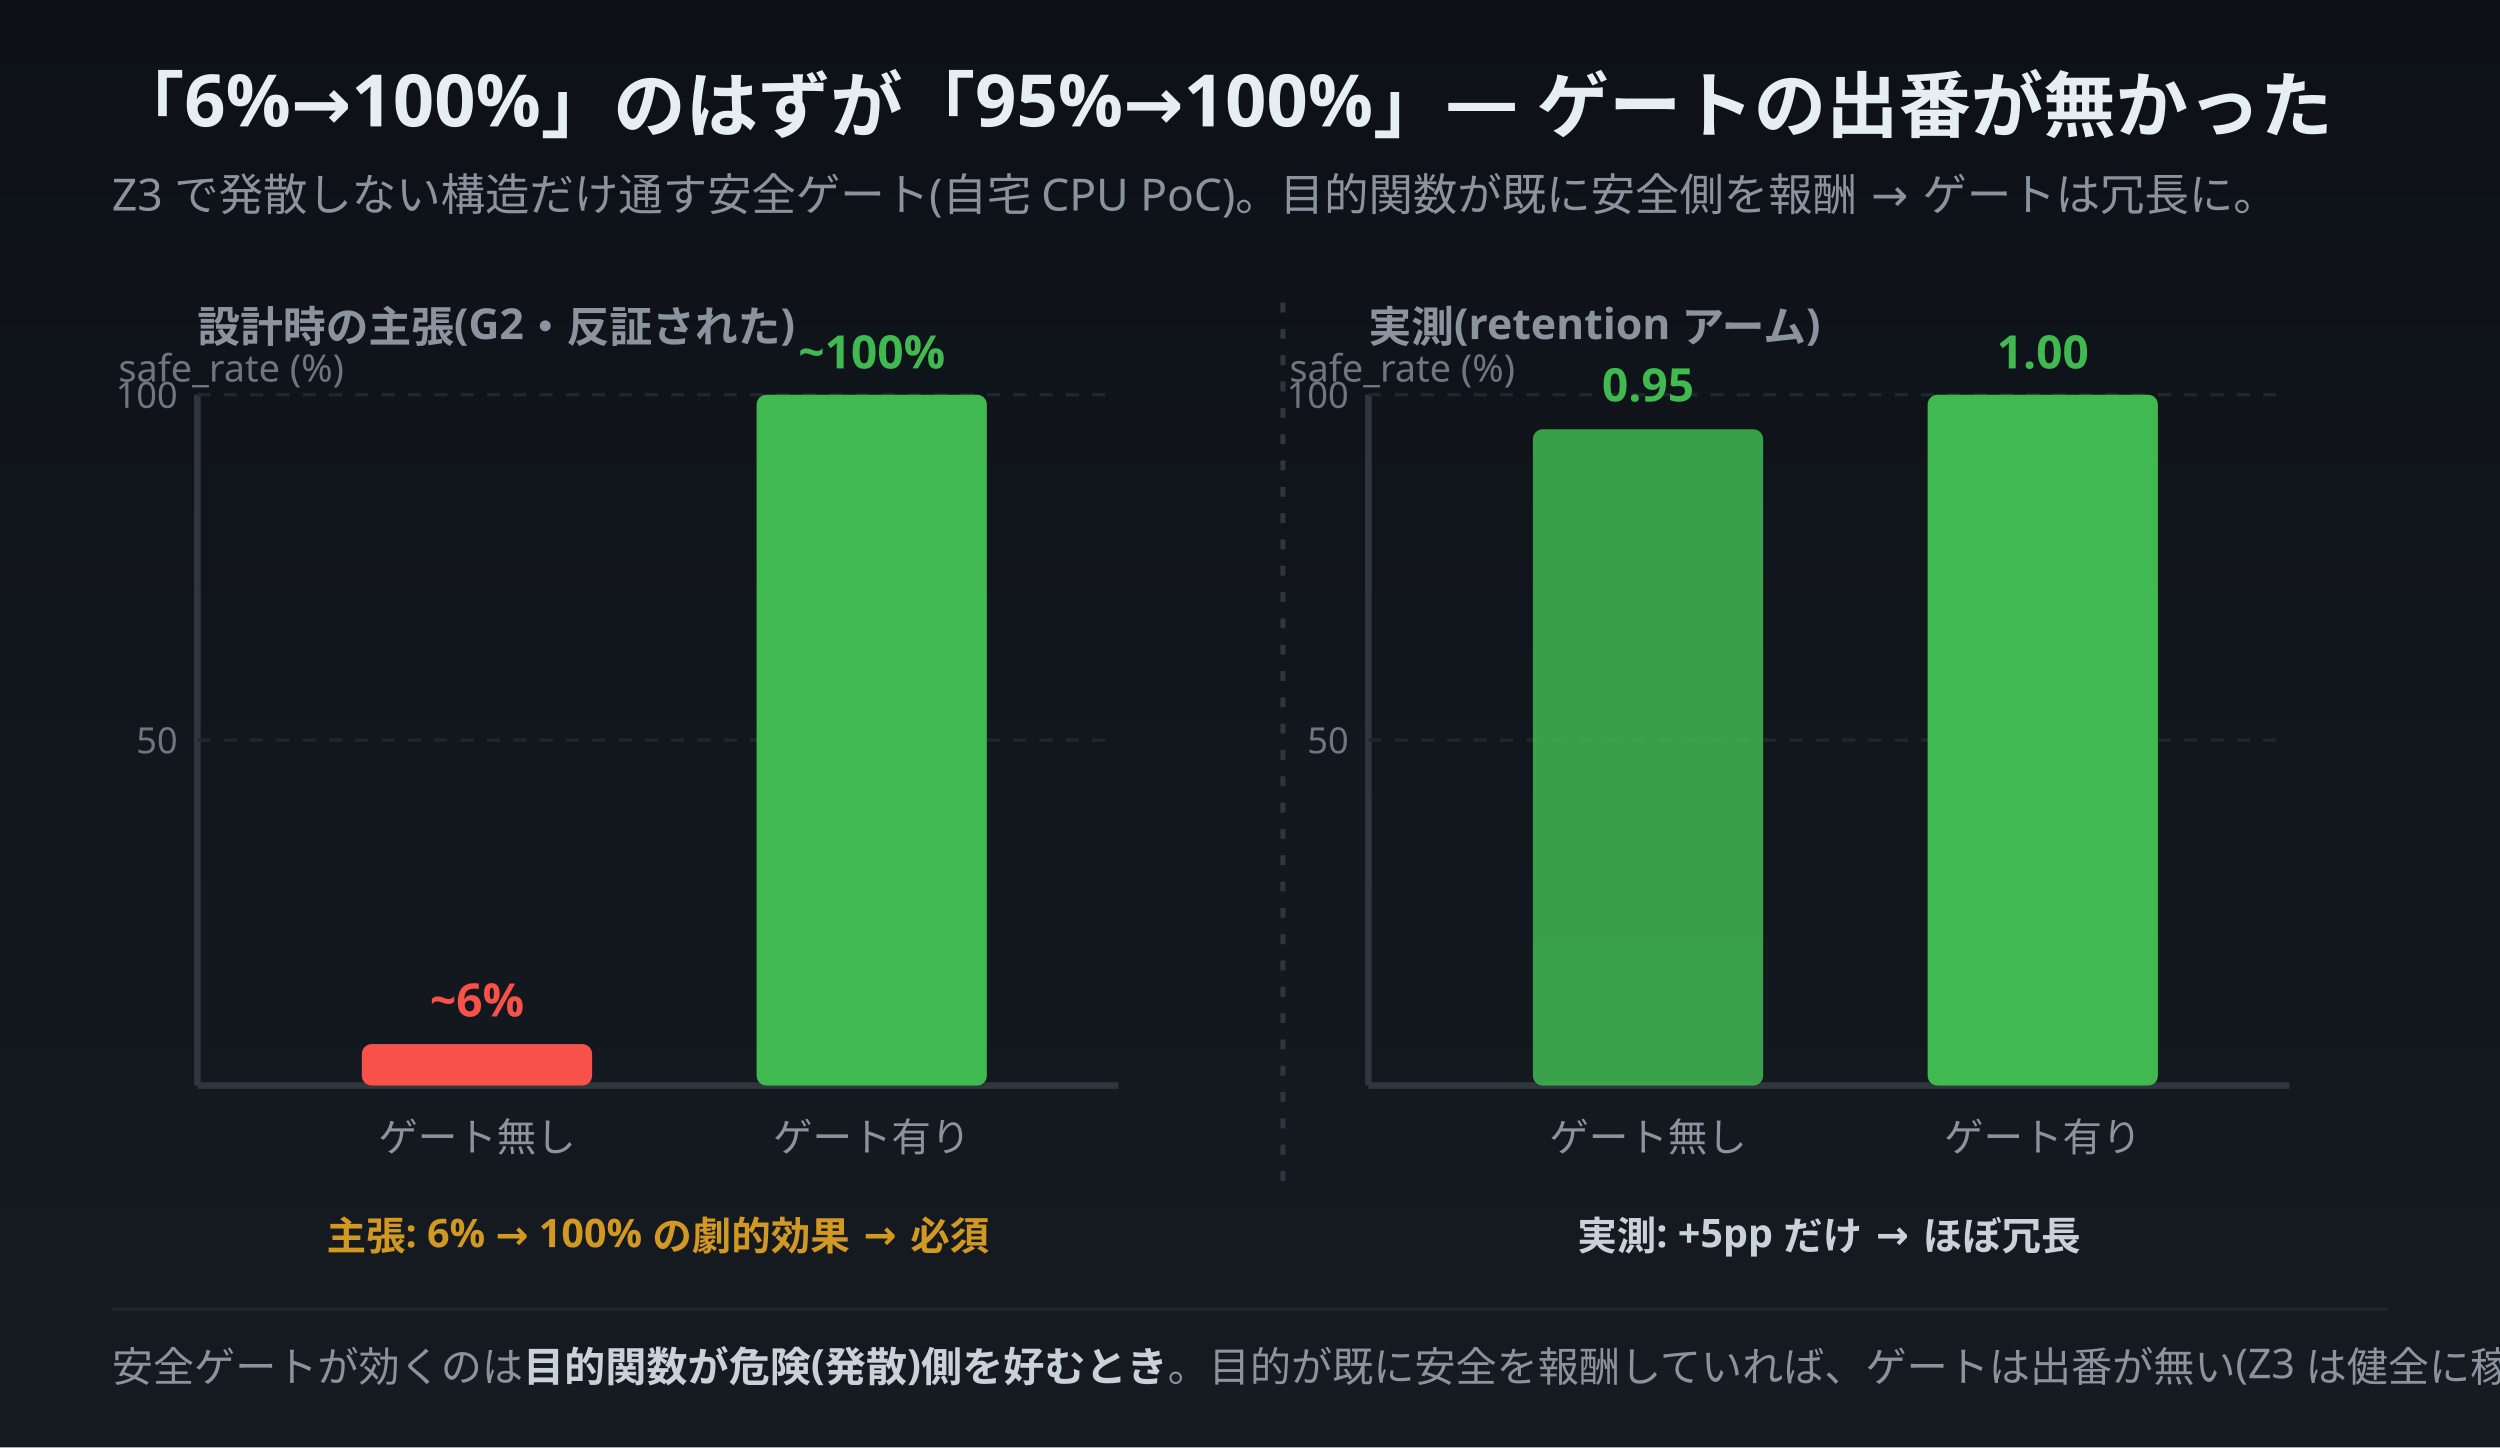
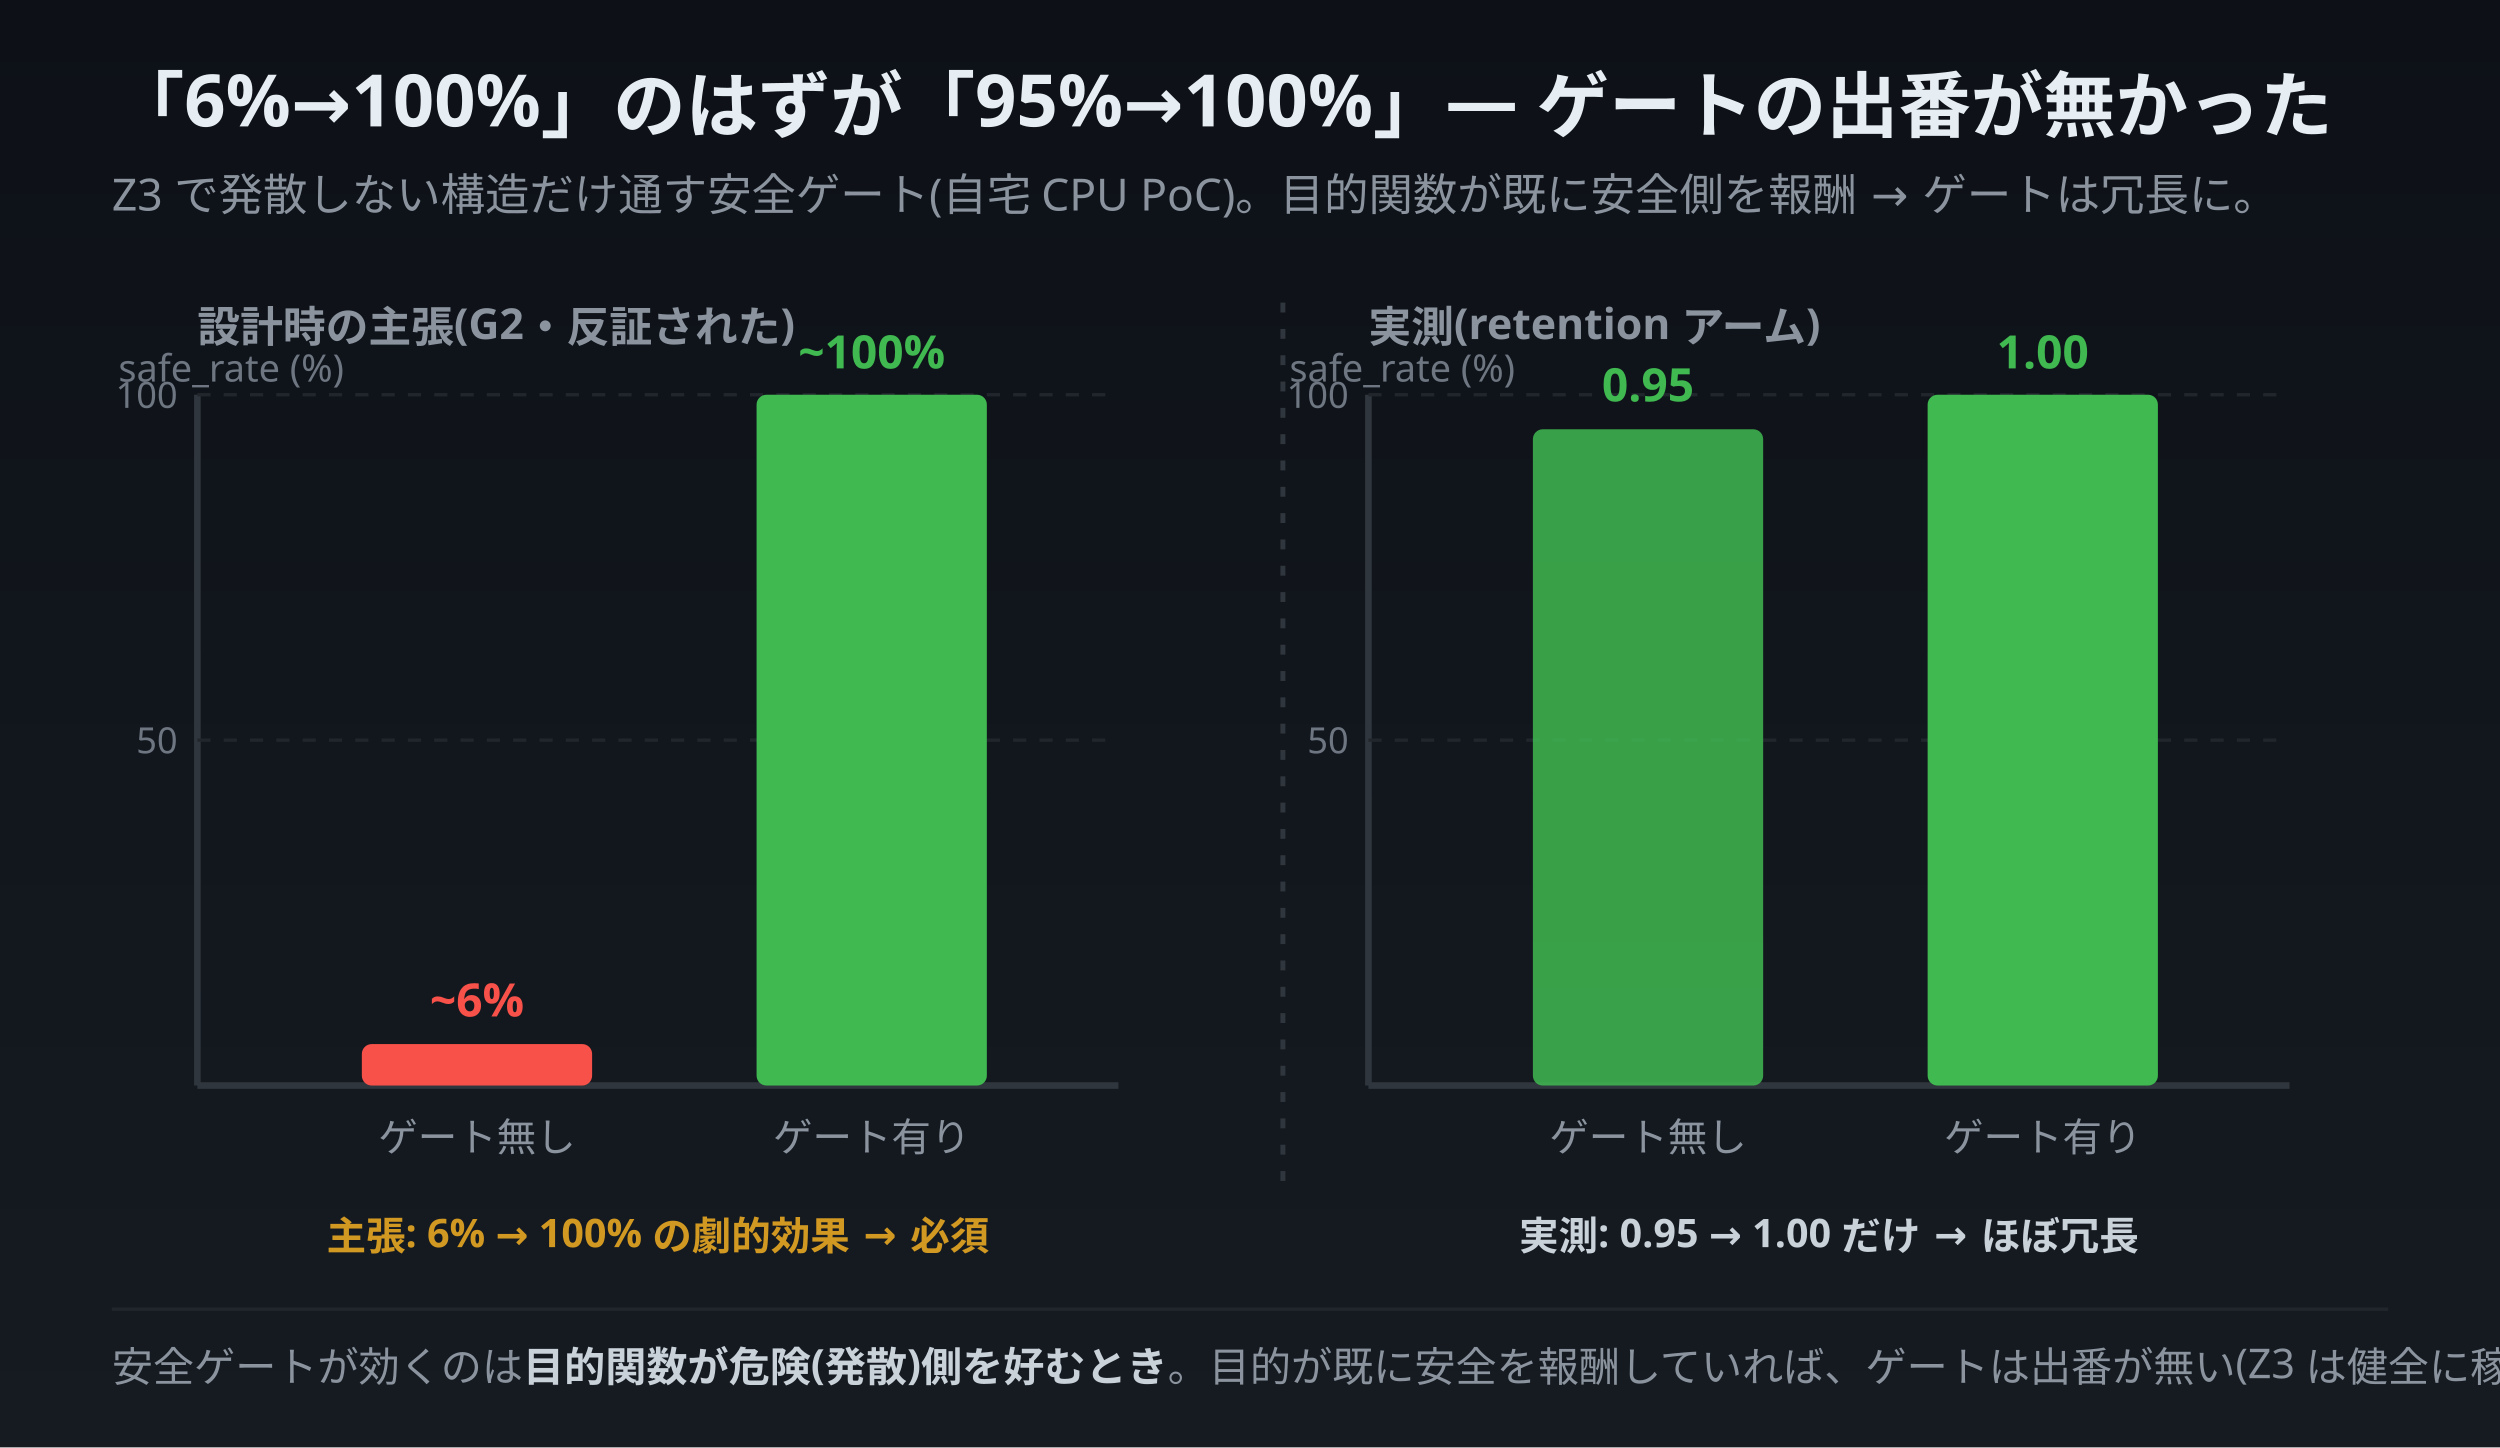
<svg xmlns="http://www.w3.org/2000/svg" viewBox="0 0 760 440" font-family="Segoe UI, Hiragino Kaku Gothic ProN, Meiryo, sans-serif">
  <defs>
    <linearGradient id="bg" x1="0" y1="0" x2="0" y2="1">
      <stop offset="0" stop-color="#0d1117" />
      <stop offset="1" stop-color="#161b22" />
    </linearGradient>
  </defs>
  <rect width="760" height="440" fill="url(#bg)" />
  <text x="34" y="40" fill="#e6edf3" font-size="22" font-weight="700">「6%→100%」のはずが「95%→100%」— ゲートの出番が無かった</text>
  <text x="34" y="64" fill="#8b949e" font-size="13.5">Z3 で発散しない構造だけ通す安全ゲート(自宅 CPU PoC)。目的関数が既に安全側を報酬 → ゲートは冗長に。</text>
  <text x="60" y="104" fill="#8b949e" font-size="13" font-weight="700">設計時の主張(G2・反証された)</text>
  <line x1="60" y1="330" x2="340" y2="330" stroke="#30363d" stroke-width="2" />
  <line x1="60" y1="120" x2="60" y2="330" stroke="#30363d" stroke-width="2" />
  <text x="36" y="116" fill="#6e7681" font-size="11.5">safe_rate (%)</text>
  <line x1="60" y1="225" x2="340" y2="225" stroke="#21262d" stroke-width="1" stroke-dasharray="4 4" />
  <text x="54" y="229" fill="#6e7681" font-size="11" text-anchor="end">50</text>
  <line x1="60" y1="120" x2="340" y2="120" stroke="#21262d" stroke-width="1" stroke-dasharray="4 4" />
  <text x="54" y="124" fill="#6e7681" font-size="11" text-anchor="end">100</text>
  <rect x="110" y="317.4" width="70" height="12.6" rx="3" fill="#f85149" />
  <text x="145" y="309" fill="#f85149" font-size="14" font-weight="700" text-anchor="middle">~6%</text>
  <text x="145" y="350" fill="#8b949e" font-size="12" text-anchor="middle">ゲート無し</text>
  <rect x="230" y="120" width="70" height="210" rx="3" fill="#3fb950" />
  <text x="265" y="112" fill="#3fb950" font-size="14" font-weight="700" text-anchor="middle">~100%</text>
  <text x="265" y="350" fill="#8b949e" font-size="12" text-anchor="middle">ゲート有り</text>
  <text x="200" y="380" fill="#d29922" font-size="12" font-weight="700" text-anchor="middle">主張: 6% → 100% の劇的効果 → 必須</text>
  <line x1="390" y1="92" x2="390" y2="360" stroke="#30363d" stroke-width="1.5" stroke-dasharray="3 5" />
  <text x="416" y="104" fill="#8b949e" font-size="13" font-weight="700">実測(retention アーム)</text>
  <line x1="416" y1="330" x2="696" y2="330" stroke="#30363d" stroke-width="2" />
  <line x1="416" y1="120" x2="416" y2="330" stroke="#30363d" stroke-width="2" />
  <text x="392" y="116" fill="#6e7681" font-size="11.5">safe_rate (%)</text>
  <line x1="416" y1="225" x2="696" y2="225" stroke="#21262d" stroke-width="1" stroke-dasharray="4 4" />
  <text x="410" y="229" fill="#6e7681" font-size="11" text-anchor="end">50</text>
  <line x1="416" y1="120" x2="696" y2="120" stroke="#21262d" stroke-width="1" stroke-dasharray="4 4" />
  <text x="410" y="124" fill="#6e7681" font-size="11" text-anchor="end">100</text>
  <rect x="466" y="130.5" width="70" height="199.5" rx="3" fill="#3fb950" opacity="0.85" />
  <text x="501" y="122" fill="#3fb950" font-size="14" font-weight="700" text-anchor="middle">0.95</text>
  <text x="501" y="350" fill="#8b949e" font-size="12" text-anchor="middle">ゲート無し</text>
  <rect x="586" y="120" width="70" height="210" rx="3" fill="#3fb950" />
  <text x="621" y="112" fill="#3fb950" font-size="14" font-weight="700" text-anchor="middle">1.00</text>
  <text x="621" y="350" fill="#8b949e" font-size="12" text-anchor="middle">ゲート有り</text>
-   <text x="556" y="380" fill="#c9d1d9" font-size="12" font-weight="700" text-anchor="middle">実測: +5pp だけ → ほぼ冗長</text>
+   <text x="556" y="380" fill="#c9d1d9" font-size="12" font-weight="700" text-anchor="middle">実測: 0.95 → 1.00 だけ → ほぼ冗長</text>
  <line x1="34" y1="398" x2="726" y2="398" stroke="#21262d" stroke-width="1" />
  <text x="34" y="420" fill="#8b949e" font-size="12.5">安全ゲートが効くのは<tspan fill="#c9d1d9" font-weight="700">目的関数が危険(発散)側を好むとき</tspan>。目的が既に安全を報酬していれば、ゲートは出番が無い(Z3 は健全に稼働・196 中 71 棄却)。</text>
</svg>
